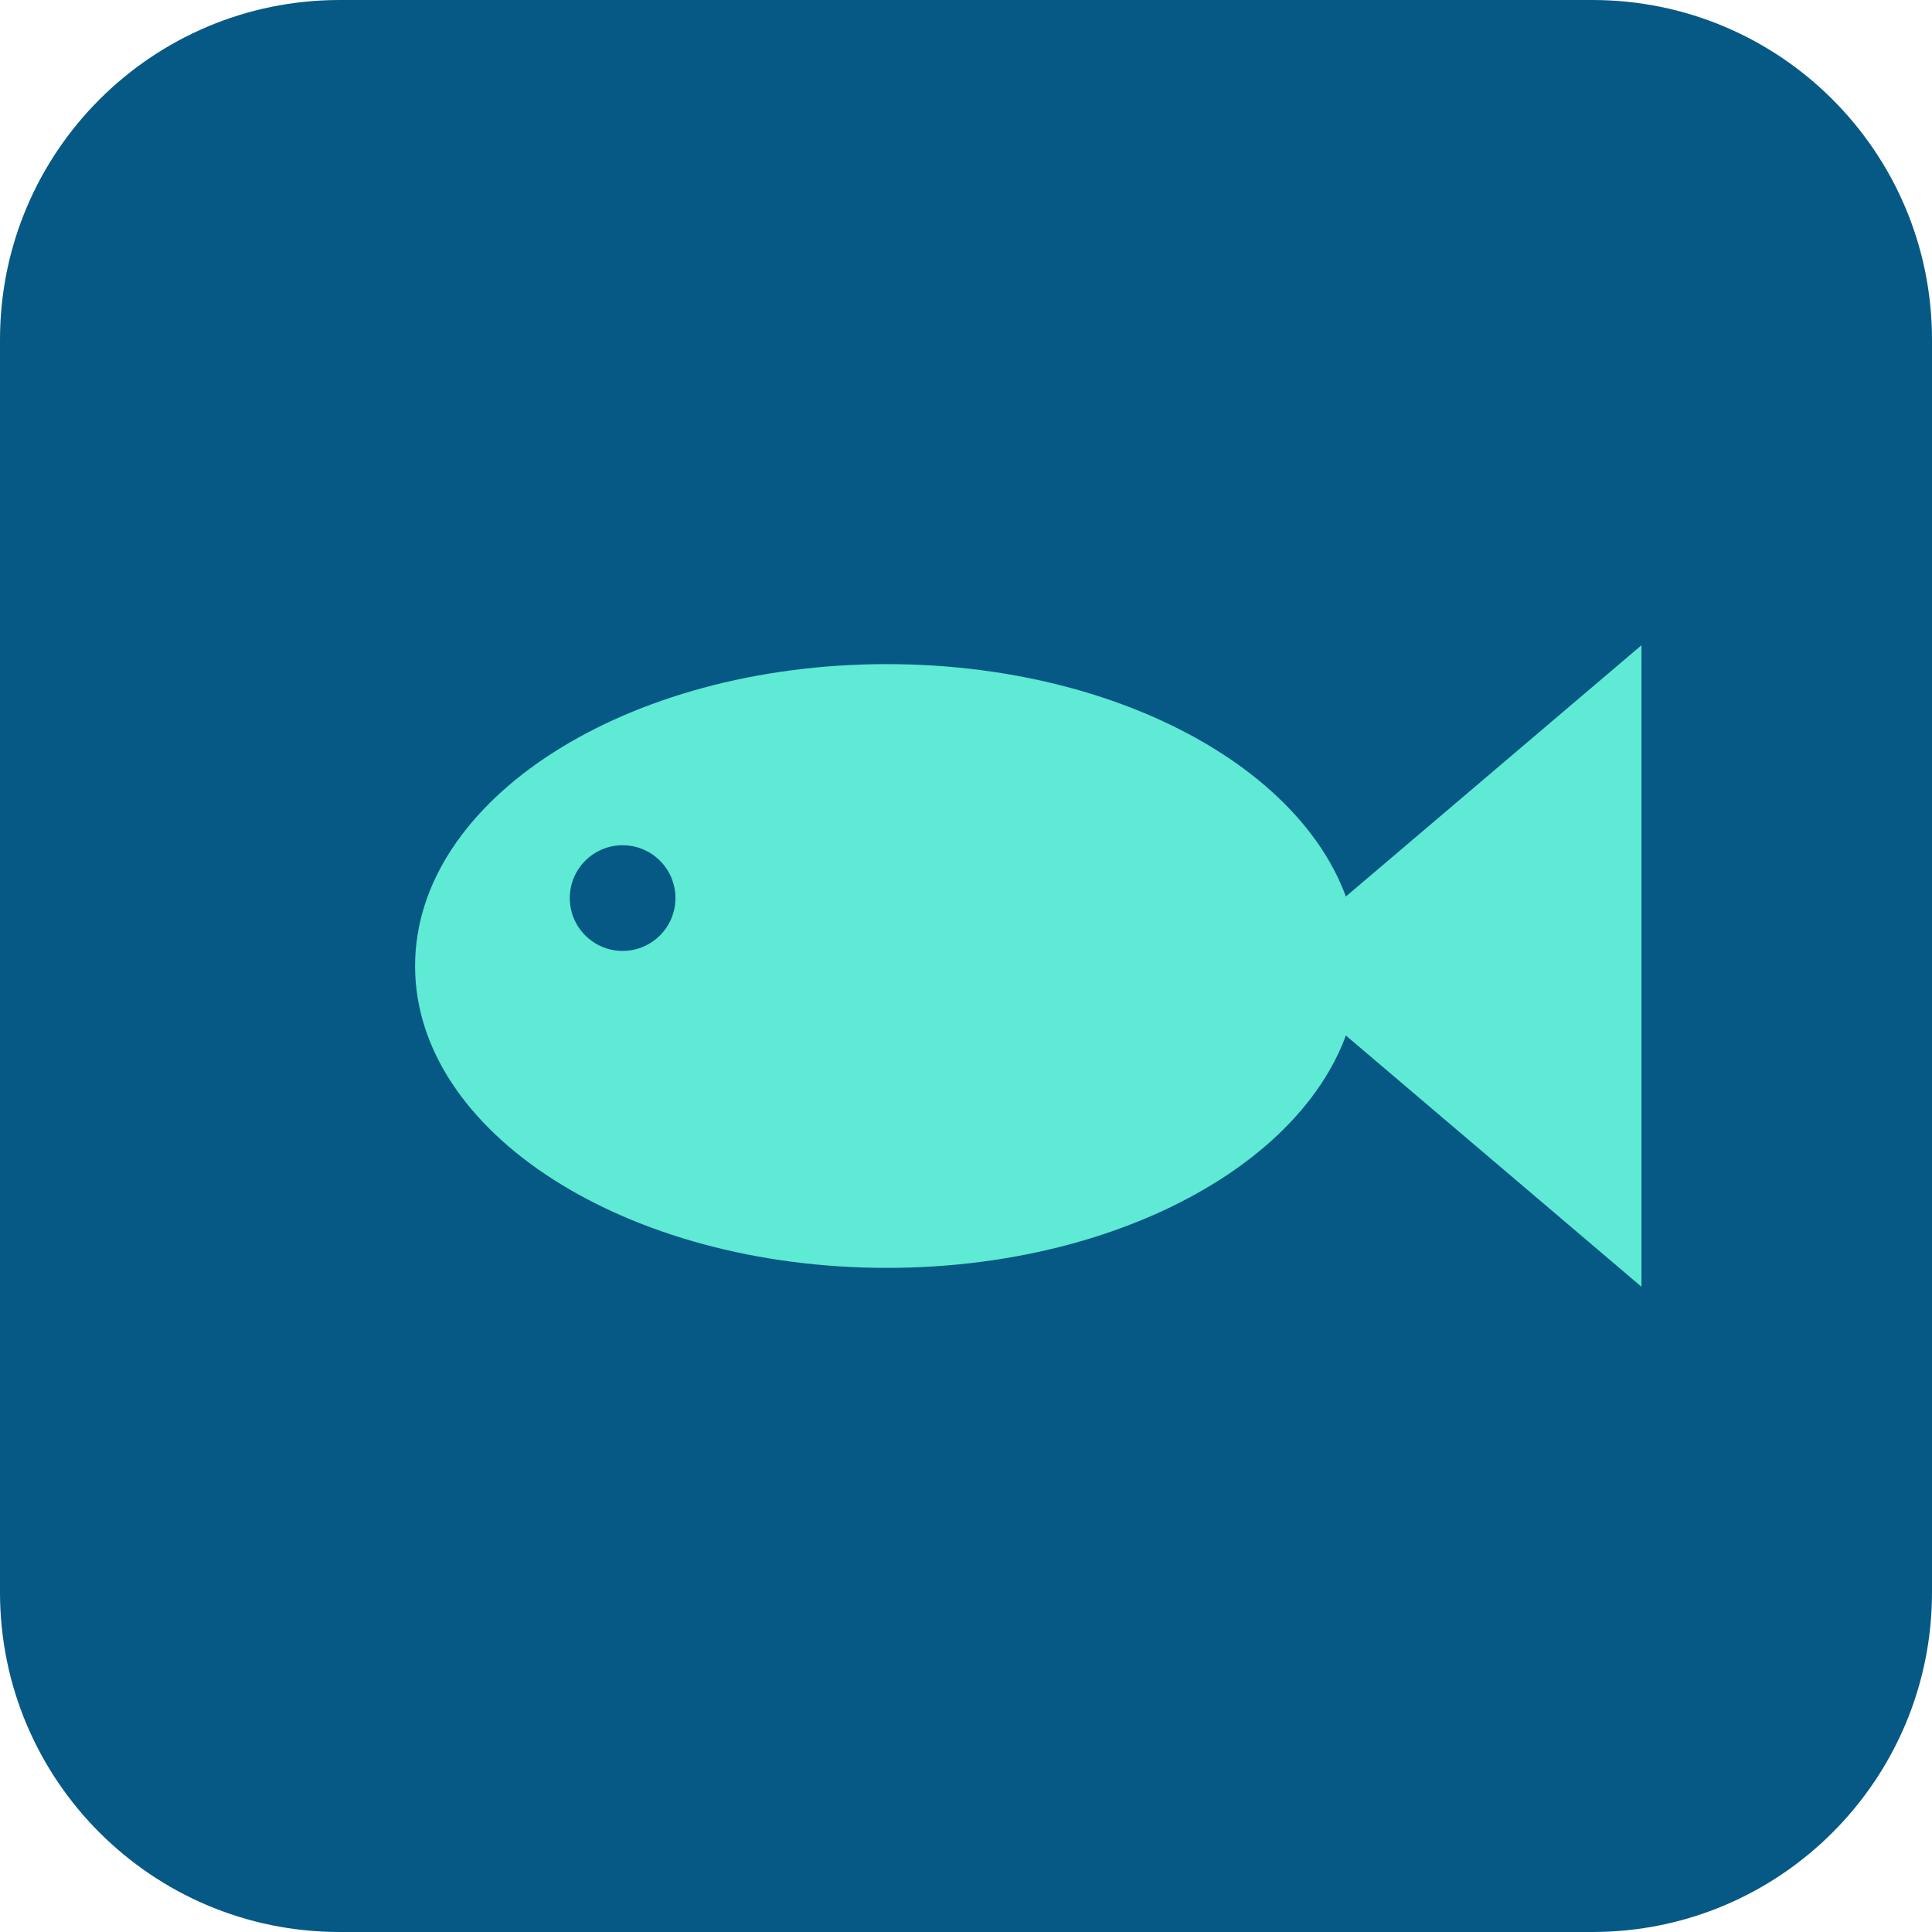
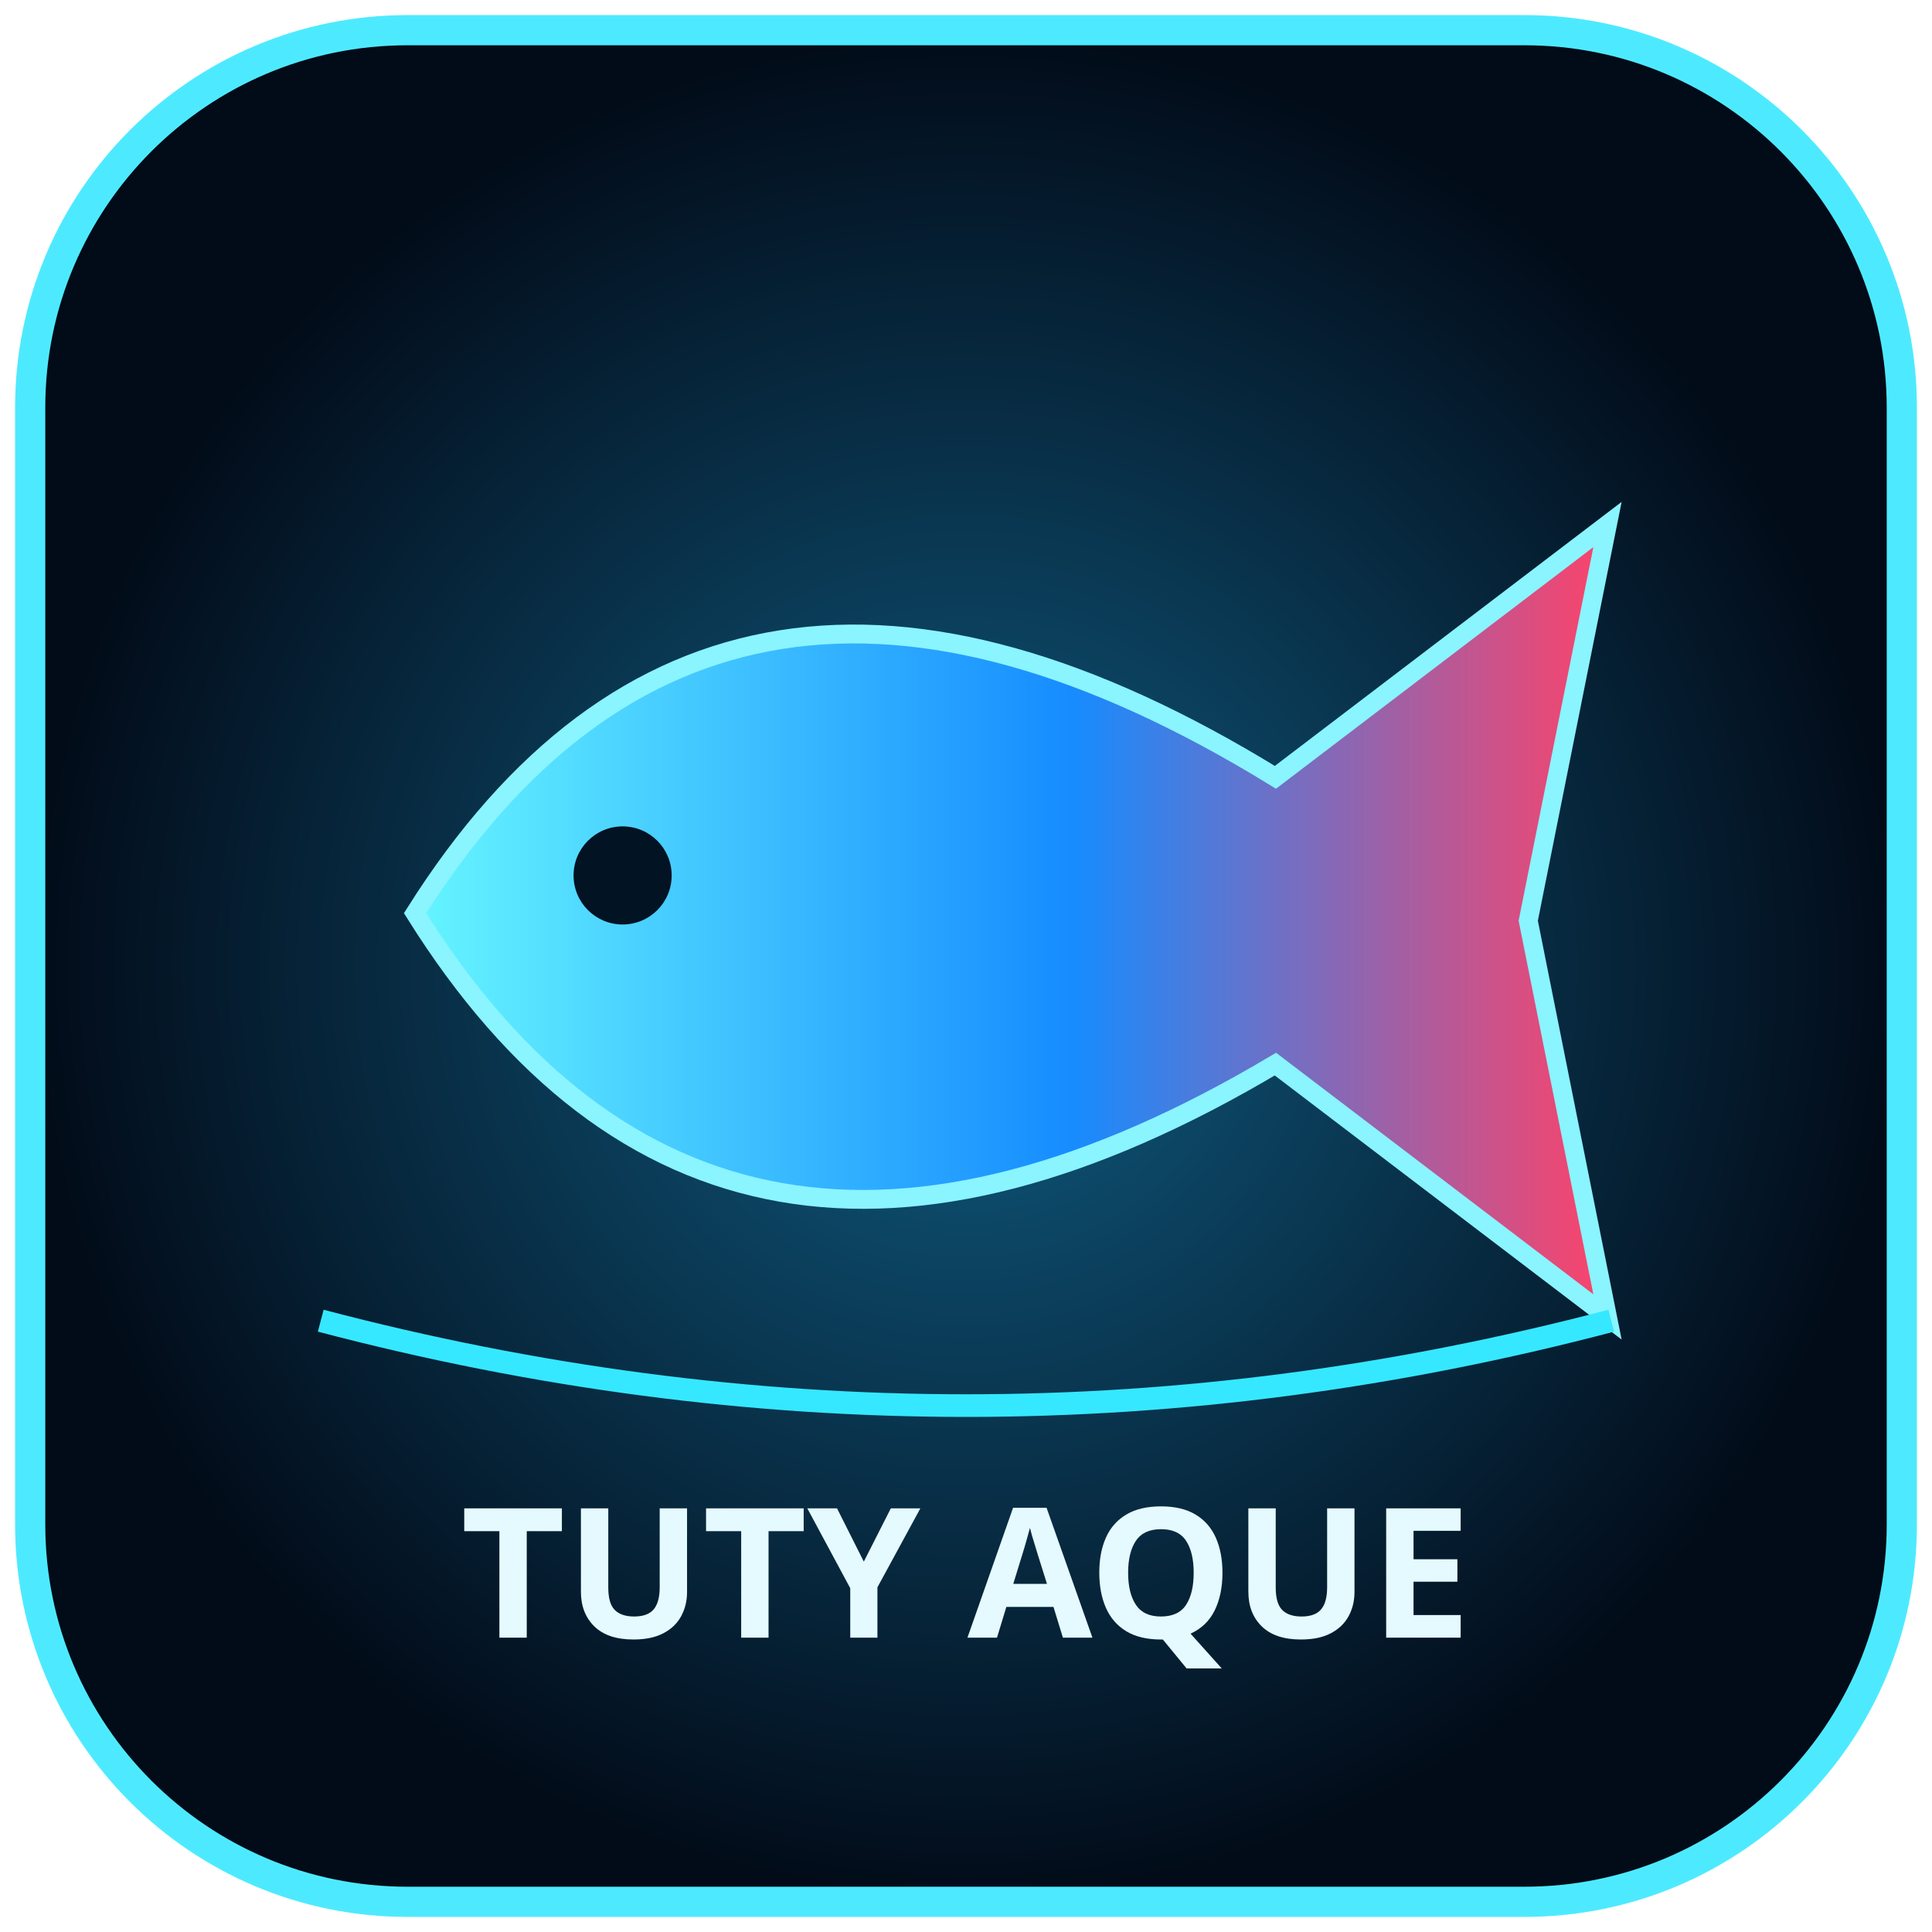
<svg xmlns="http://www.w3.org/2000/svg" viewBox="0 0 512 512">
-   <rect width="512" height="512" rx="90" fill="#075985" />
-   <ellipse cx="235" cy="256" rx="125" ry="80" fill="#5eead4" />
-   <path d="M335 256l100-85v170z" fill="#5eead4" />
-   <circle cx="165" cy="238" r="14" fill="#075985" />
+   <defs>
+     <radialGradient id="b">
+       <stop stop-color="#105d83" />
+       <stop offset="1" stop-color="#020b18" />
+     </radialGradient>
+     <linearGradient id="f">
+       <stop stop-color="#66f6ff" />
+       <stop offset=".55" stop-color="#168cff" />
+       <stop offset="1" stop-color="#ff4268" />
+     </linearGradient>
+   </defs>
+   <rect x="8" y="8" width="496" height="496" rx="100" fill="url(#b)" stroke="#4deaff" stroke-width="8" />
+   <path d="M110 242Q190 115 338 206L426 139 405 244 426 349 338 282Q190 370 110 242Z" fill="url(#f)" stroke="#8af4ff" stroke-width="5" />
+   <circle cx="165" cy="232" r="13" fill="#021323" />
+   <path d="M85 350Q256 395 427 350" fill="none" stroke="#35e8ff" stroke-width="6" />
+   <text x="256" y="434" fill="#e5faff" font-family="sans-serif" font-weight="bold" font-size="48" text-anchor="middle">TUTY AQUE</text>
</svg>
